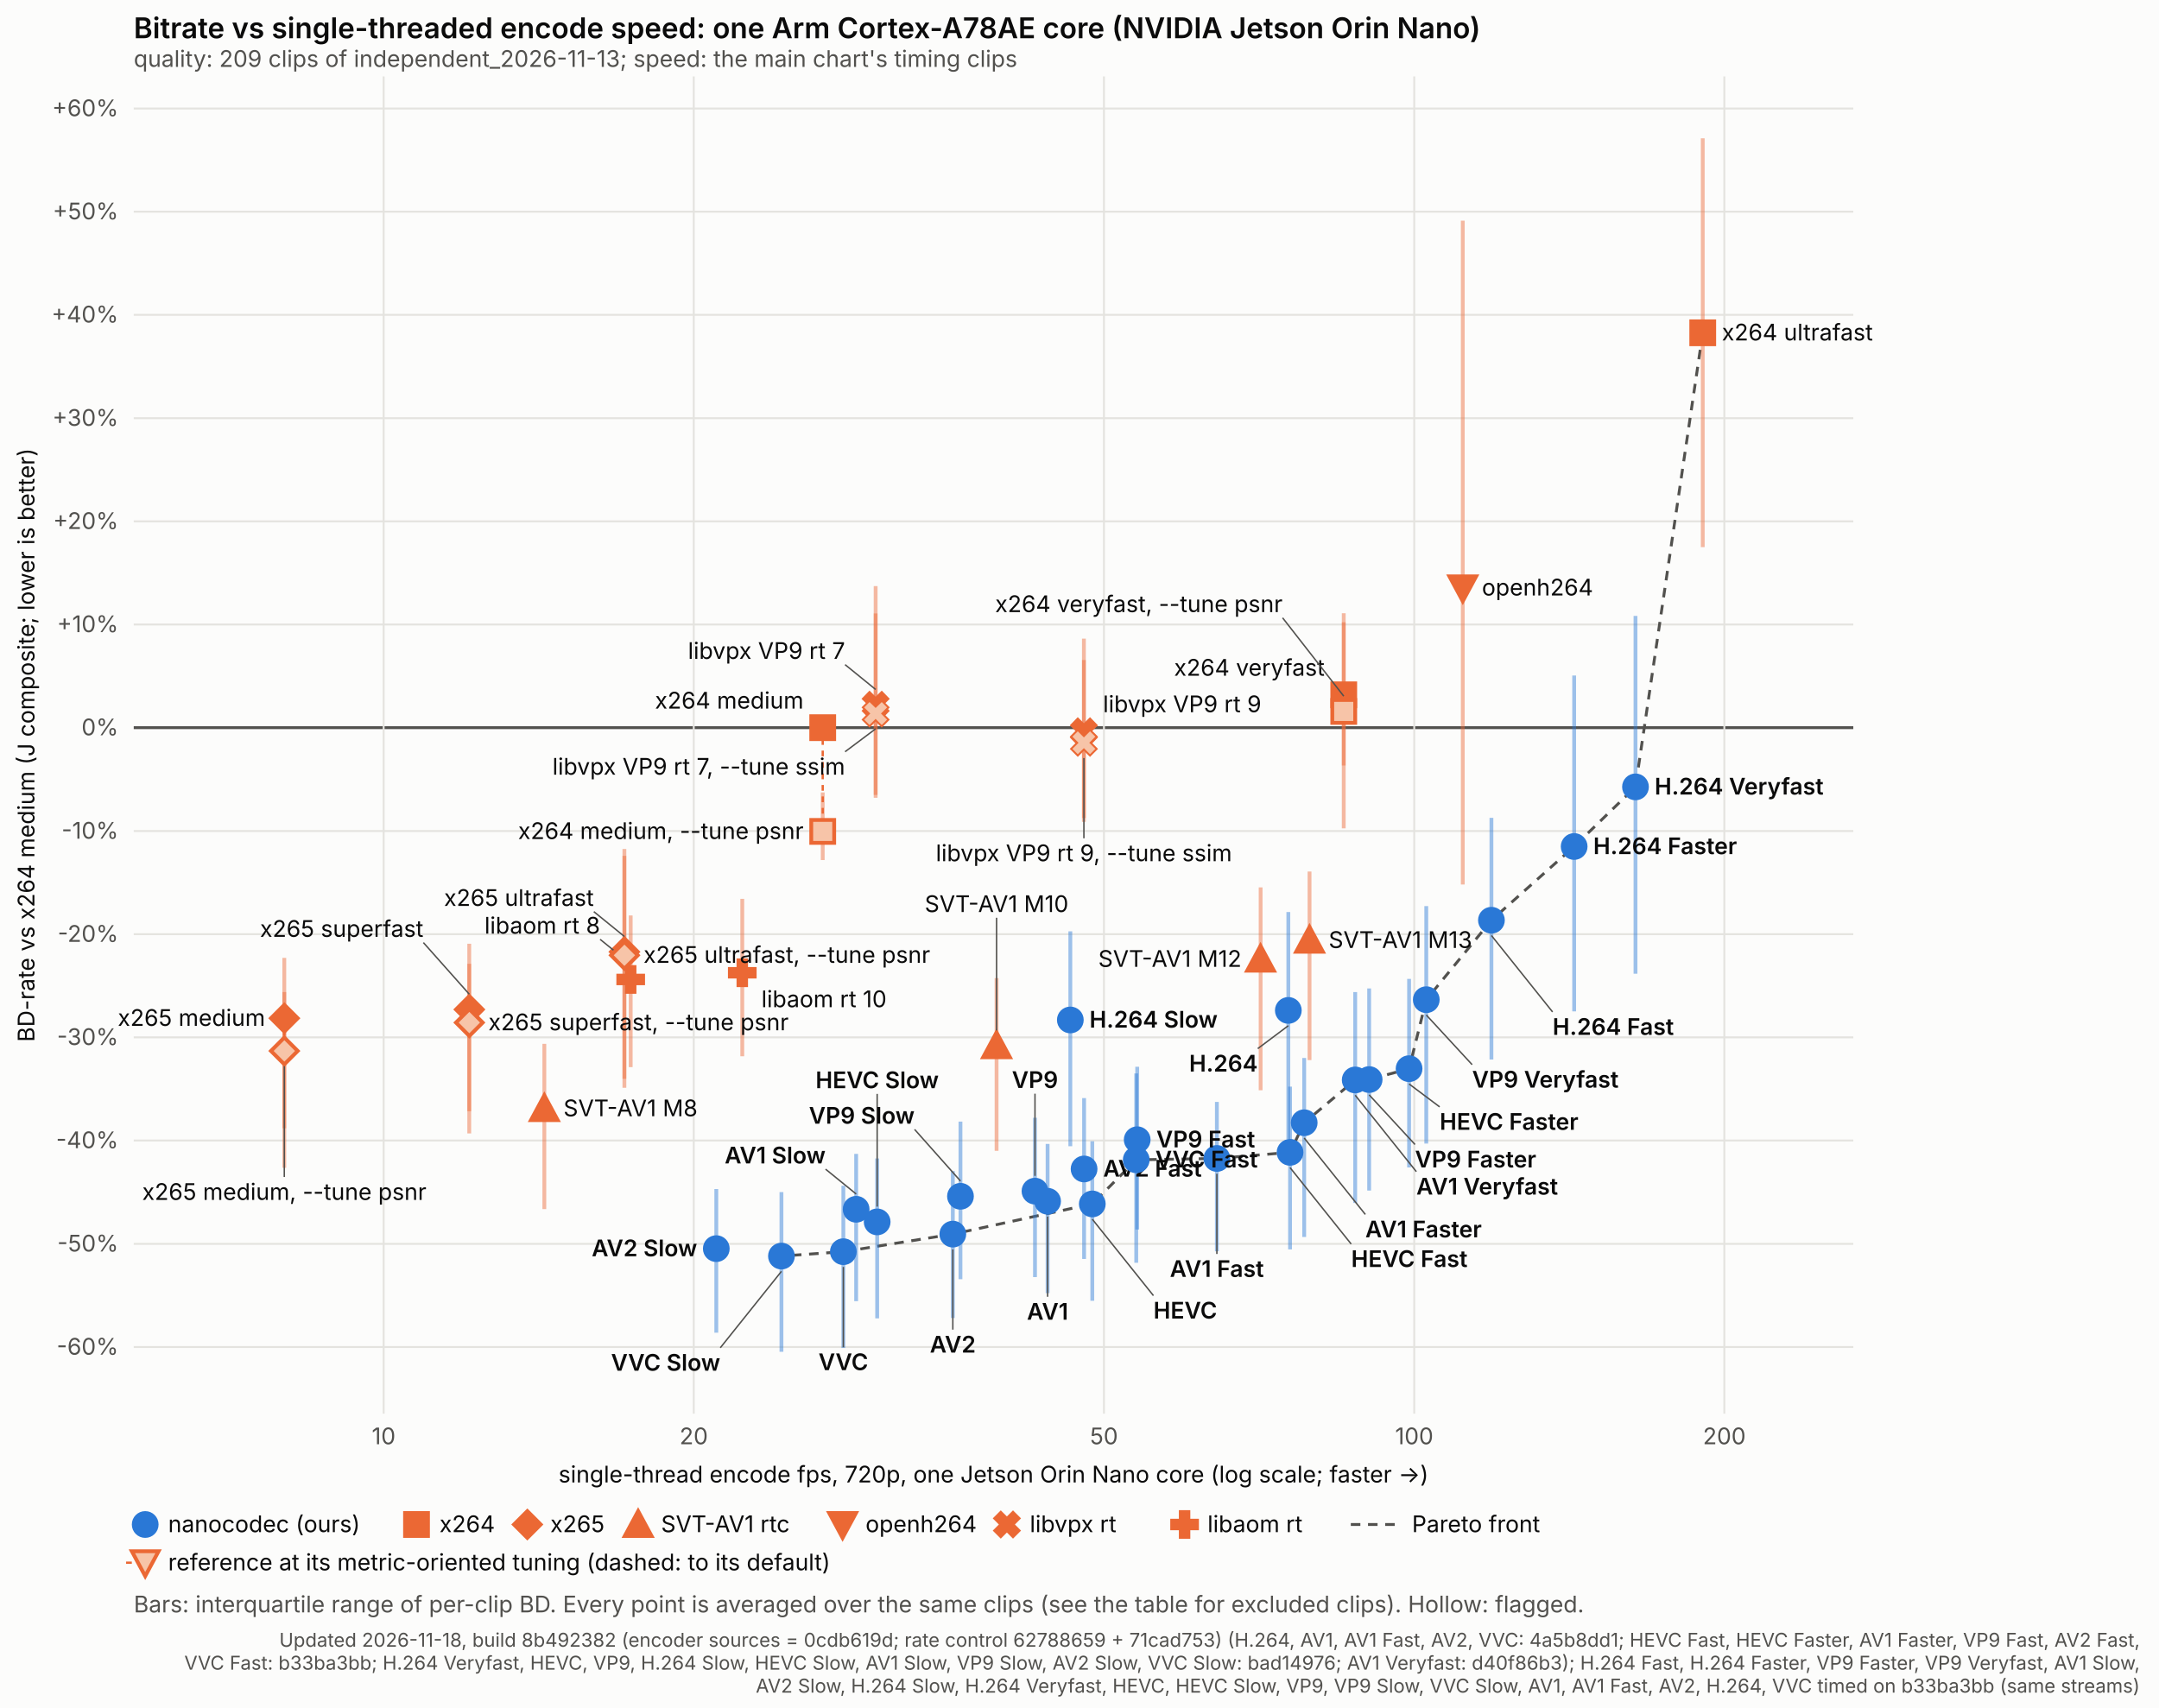
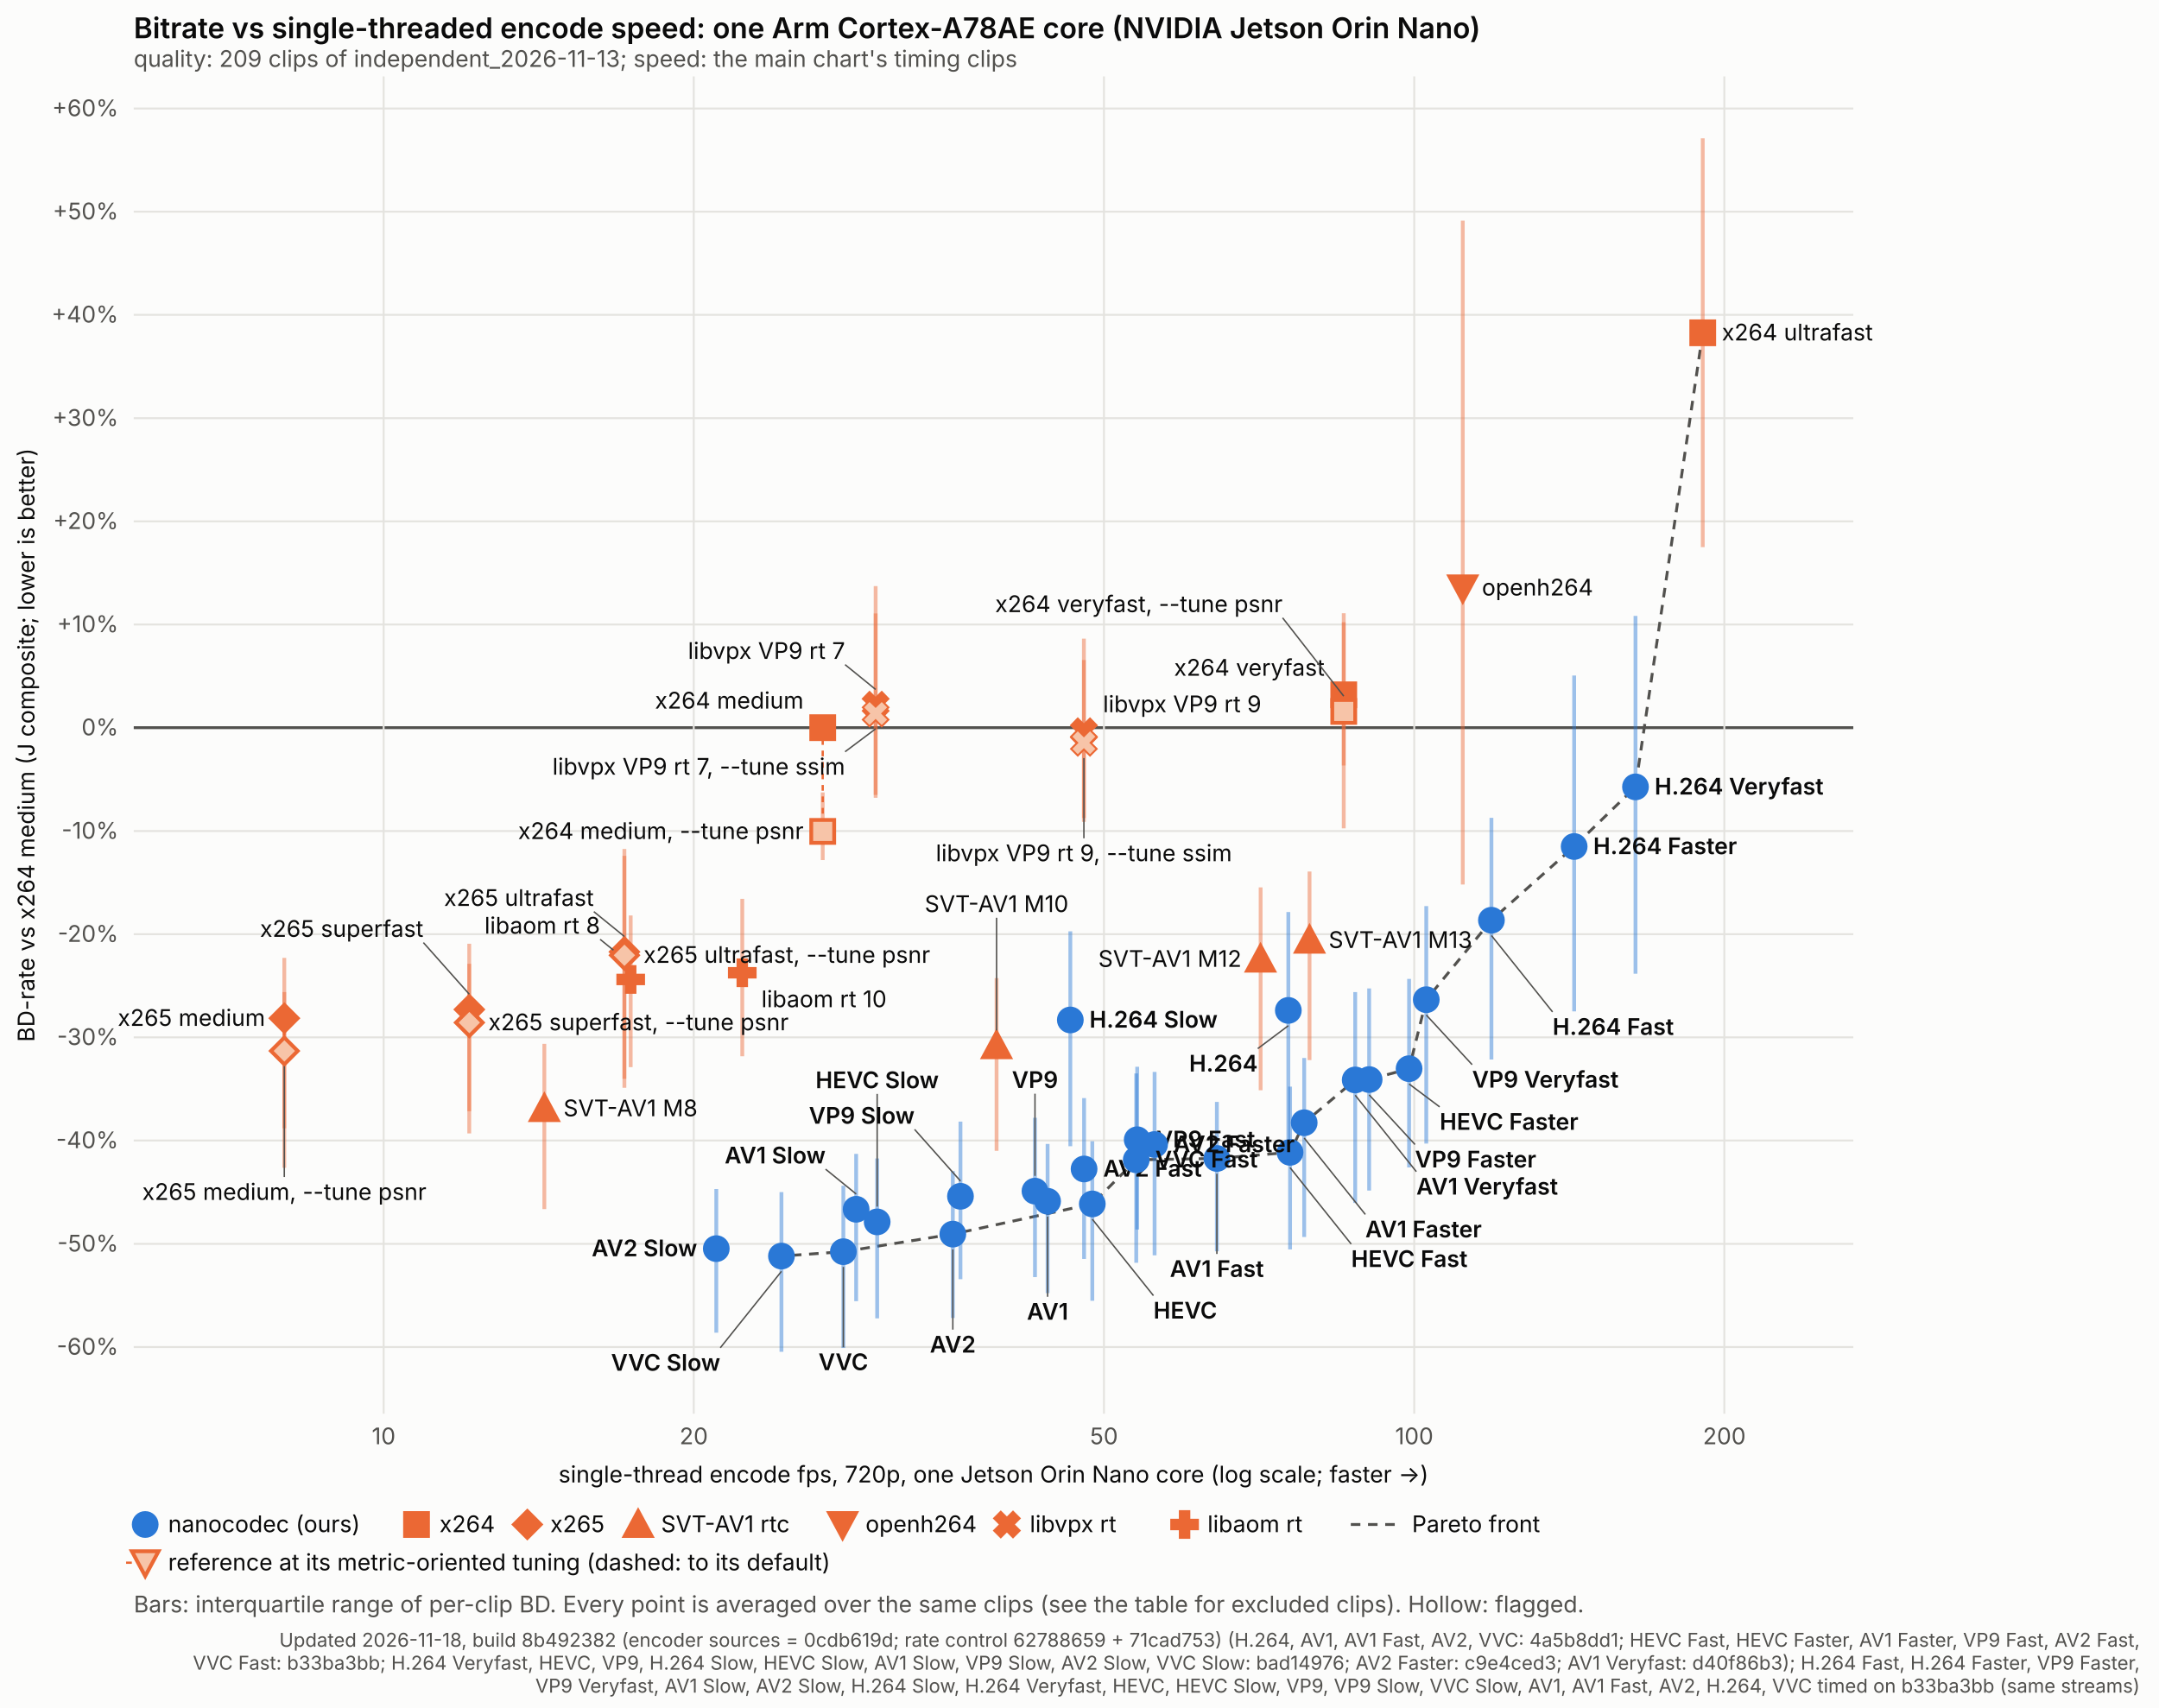
<svg xmlns="http://www.w3.org/2000/svg" viewBox="0 0 1130 894" width="1130" height="894" font-family="system-ui, -apple-system, Segoe UI, sans-serif" font-size="12">
  <rect width="1130" height="894" fill="#fcfcfb" />
  <text x="70" y="20" font-size="15" font-weight="600" fill="#0b0b0b">Bitrate vs single-threaded encode speed: one Arm Cortex-A78AE core (NVIDIA Jetson Orin Nano)</text>
  <text x="70" y="35" fill="#52514e">quality: 209 clips of independent_2026-11-13; speed: the main chart's timing clips</text>
  <line x1="70" x2="970" y1="705.1" y2="705.1" stroke="#e4e3df" stroke-width="1" />
  <text x="62" y="709.1" text-anchor="end" fill="#52514e">-60%</text>
  <line x1="70" x2="970" y1="651.1" y2="651.1" stroke="#e4e3df" stroke-width="1" />
  <text x="62" y="655.1" text-anchor="end" fill="#52514e">-50%</text>
  <line x1="70" x2="970" y1="597.0" y2="597.0" stroke="#e4e3df" stroke-width="1" />
  <text x="62" y="601.0" text-anchor="end" fill="#52514e">-40%</text>
  <line x1="70" x2="970" y1="543.0" y2="543.0" stroke="#e4e3df" stroke-width="1" />
  <text x="62" y="547.0" text-anchor="end" fill="#52514e">-30%</text>
  <line x1="70" x2="970" y1="489.0" y2="489.0" stroke="#e4e3df" stroke-width="1" />
  <text x="62" y="493.0" text-anchor="end" fill="#52514e">-20%</text>
  <line x1="70" x2="970" y1="435.0" y2="435.0" stroke="#e4e3df" stroke-width="1" />
  <text x="62" y="439.0" text-anchor="end" fill="#52514e">-10%</text>
  <line x1="70" x2="970" y1="380.9" y2="380.9" stroke="#52514e" stroke-width="1.5" />
  <text x="62" y="384.9" text-anchor="end" fill="#52514e">0%</text>
  <line x1="70" x2="970" y1="326.9" y2="326.9" stroke="#e4e3df" stroke-width="1" />
  <text x="62" y="330.9" text-anchor="end" fill="#52514e">+10%</text>
  <line x1="70" x2="970" y1="272.9" y2="272.9" stroke="#e4e3df" stroke-width="1" />
  <text x="62" y="276.9" text-anchor="end" fill="#52514e">+20%</text>
  <line x1="70" x2="970" y1="218.9" y2="218.9" stroke="#e4e3df" stroke-width="1" />
  <text x="62" y="222.9" text-anchor="end" fill="#52514e">+30%</text>
  <line x1="70" x2="970" y1="164.8" y2="164.8" stroke="#e4e3df" stroke-width="1" />
  <text x="62" y="168.8" text-anchor="end" fill="#52514e">+40%</text>
  <line x1="70" x2="970" y1="110.8" y2="110.8" stroke="#e4e3df" stroke-width="1" />
  <text x="62" y="114.8" text-anchor="end" fill="#52514e">+50%</text>
  <line x1="70" x2="970" y1="56.8" y2="56.8" stroke="#e4e3df" stroke-width="1" />
  <text x="62" y="60.8" text-anchor="end" fill="#52514e">+60%</text>
  <line x1="200.8" x2="200.8" y1="40" y2="740" stroke="#e4e3df" />
  <text x="200.8" y="756" text-anchor="middle" fill="#52514e">10</text>
  <line x1="363.1" x2="363.1" y1="40" y2="740" stroke="#e4e3df" />
  <text x="363.1" y="756" text-anchor="middle" fill="#52514e">20</text>
  <line x1="577.8" x2="577.8" y1="40" y2="740" stroke="#e4e3df" />
  <text x="577.8" y="756" text-anchor="middle" fill="#52514e">50</text>
  <line x1="740.2" x2="740.2" y1="40" y2="740" stroke="#e4e3df" />
  <text x="740.2" y="756" text-anchor="middle" fill="#52514e">100</text>
  <line x1="902.5" x2="902.5" y1="40" y2="740" stroke="#e4e3df" />
  <text x="902.5" y="756" text-anchor="middle" fill="#52514e">200</text>
  <text x="520.0" y="776" text-anchor="middle" fill="#0b0b0b">single-thread encode fps, 720p, one Jetson Orin Nano core (log scale; faster →)</text>
  <text transform="translate(18,390.0) rotate(-90)" text-anchor="middle" fill="#0b0b0b">BD-rate vs x264 medium (J composite; lower is better)</text>
  <polyline points="891.2,174.2 856.0,411.9 823.9,443.1 780.6,481.7 746.5,523.3 737.5,559.4 716.6,565.1 709.3,565.3 682.6,587.7 675.2,603.2 636.9,606.4 594.7,607.1 571.7,630.2 498.7,646.0 441.4,655.2 409.0,657.5" fill="none" stroke="#52514e" stroke-width="1.5" stroke-dasharray="5 4" />
  <line x1="703.3" y1="363.7" x2="703.3" y2="372.4" stroke="#eb6834" stroke-width="1.2" stroke-dasharray="3 3" />
  <line x1="430.6" y1="380.9" x2="430.6" y2="435.2" stroke="#eb6834" stroke-width="1.2" stroke-dasharray="3 3" />
  <line x1="326.8" y1="498.2" x2="326.8" y2="500.0" stroke="#eb6834" stroke-width="1.2" stroke-dasharray="3 3" />
  <line x1="245.6" y1="528.4" x2="245.6" y2="535.3" stroke="#eb6834" stroke-width="1.2" stroke-dasharray="3 3" />
  <line x1="148.8" y1="533.0" x2="148.8" y2="550.1" stroke="#eb6834" stroke-width="1.2" stroke-dasharray="3 3" />
  <line x1="458.3" y1="368.9" x2="458.3" y2="373.5" stroke="#eb6834" stroke-width="1.2" stroke-dasharray="3 3" />
  <line x1="567.3" y1="382.8" x2="567.3" y2="388.8" stroke="#eb6834" stroke-width="1.2" stroke-dasharray="3 3" />
  <line x1="430.6" x2="430.6" y1="380.9" y2="380.9" stroke="#eb6834" stroke-opacity="0.45" stroke-width="2" />
  <line x1="560.2" x2="560.2" y1="600.0" y2="487.5" stroke="#2a78d6" stroke-opacity="0.45" stroke-width="2" />
  <line x1="674.3" x2="674.3" y1="596.3" y2="477.4" stroke="#2a78d6" stroke-opacity="0.45" stroke-width="2" />
  <line x1="780.6" x2="780.6" y1="554.6" y2="428.1" stroke="#2a78d6" stroke-opacity="0.45" stroke-width="2" />
  <line x1="823.9" x2="823.9" y1="529.4" y2="353.6" stroke="#2a78d6" stroke-opacity="0.45" stroke-width="2" />
  <line x1="856.0" x2="856.0" y1="509.7" y2="322.4" stroke="#2a78d6" stroke-opacity="0.45" stroke-width="2" />
  <line x1="459.1" x2="459.1" y1="690.1" y2="606.4" stroke="#2a78d6" stroke-opacity="0.45" stroke-width="2" />
  <line x1="571.7" x2="571.7" y1="680.9" y2="597.4" stroke="#2a78d6" stroke-opacity="0.45" stroke-width="2" />
  <line x1="675.2" x2="675.2" y1="654.0" y2="568.8" stroke="#2a78d6" stroke-opacity="0.45" stroke-width="2" />
  <line x1="737.5" x2="737.5" y1="611.1" y2="512.4" stroke="#2a78d6" stroke-opacity="0.45" stroke-width="2" />
  <line x1="448.1" x2="448.1" y1="681.1" y2="604.0" stroke="#2a78d6" stroke-opacity="0.45" stroke-width="2" />
  <line x1="548.3" x2="548.3" y1="676.9" y2="598.8" stroke="#2a78d6" stroke-opacity="0.45" stroke-width="2" />
  <line x1="636.9" x2="636.9" y1="655.0" y2="576.8" stroke="#2a78d6" stroke-opacity="0.45" stroke-width="2" />
  <line x1="682.6" x2="682.6" y1="647.5" y2="553.8" stroke="#2a78d6" stroke-opacity="0.45" stroke-width="2" />
  <line x1="709.3" x2="709.3" y1="629.7" y2="519.3" stroke="#2a78d6" stroke-opacity="0.45" stroke-width="2" />
  <line x1="502.7" x2="502.7" y1="669.6" y2="587.1" stroke="#2a78d6" stroke-opacity="0.45" stroke-width="2" />
  <line x1="541.7" x2="541.7" y1="668.5" y2="585.1" stroke="#2a78d6" stroke-opacity="0.45" stroke-width="2" />
  <line x1="595.2" x2="595.2" y1="643.6" y2="558.4" stroke="#2a78d6" stroke-opacity="0.45" stroke-width="2" />
  <line x1="716.6" x2="716.6" y1="623.2" y2="517.4" stroke="#2a78d6" stroke-opacity="0.45" stroke-width="2" />
  <line x1="746.5" x2="746.5" y1="598.6" y2="474.3" stroke="#2a78d6" stroke-opacity="0.45" stroke-width="2" />
  <line x1="374.9" x2="374.9" y1="697.6" y2="622.4" stroke="#2a78d6" stroke-opacity="0.45" stroke-width="2" />
  <line x1="498.7" x2="498.7" y1="689.9" y2="613.0" stroke="#2a78d6" stroke-opacity="0.45" stroke-width="2" />
  <line x1="567.4" x2="567.4" y1="659.0" y2="574.8" stroke="#2a78d6" stroke-opacity="0.45" stroke-width="2" />
+   <line x1="604.3" x2="604.3" y1="657.1" y2="561.1" stroke="#2a78d6" stroke-opacity="0.45" stroke-width="2" />
  <line x1="409.0" x2="409.0" y1="707.6" y2="624.0" stroke="#2a78d6" stroke-opacity="0.45" stroke-width="2" />
  <line x1="441.4" x2="441.4" y1="705.6" y2="620.7" stroke="#2a78d6" stroke-opacity="0.45" stroke-width="2" />
  <line x1="594.7" x2="594.7" y1="661.0" y2="561.9" stroke="#2a78d6" stroke-opacity="0.45" stroke-width="2" />
  <line x1="765.6" x2="765.6" y1="463.0" y2="115.5" stroke="#eb6834" stroke-opacity="0.45" stroke-width="2" />
  <line x1="891.2" x2="891.2" y1="286.4" y2="72.4" stroke="#eb6834" stroke-opacity="0.45" stroke-width="2" />
  <line x1="703.3" x2="703.3" y1="400.7" y2="325.7" stroke="#eb6834" stroke-opacity="0.45" stroke-width="2" />
  <line x1="326.8" x2="326.8" y1="564.7" y2="444.4" stroke="#eb6834" stroke-opacity="0.45" stroke-width="2" />
  <line x1="245.6" x2="245.6" y1="581.7" y2="494.0" stroke="#eb6834" stroke-opacity="0.45" stroke-width="2" />
  <line x1="148.8" x2="148.8" y1="590.6" y2="501.4" stroke="#eb6834" stroke-opacity="0.45" stroke-width="2" />
  <line x1="284.9" x2="284.9" y1="632.9" y2="546.4" stroke="#eb6834" stroke-opacity="0.45" stroke-width="2" />
  <line x1="521.6" x2="521.6" y1="602.4" y2="512.0" stroke="#eb6834" stroke-opacity="0.45" stroke-width="2" />
  <line x1="659.8" x2="659.8" y1="570.7" y2="464.5" stroke="#eb6834" stroke-opacity="0.45" stroke-width="2" />
  <line x1="685.4" x2="685.4" y1="554.9" y2="456.2" stroke="#eb6834" stroke-opacity="0.45" stroke-width="2" />
  <line x1="458.3" x2="458.3" y1="417.6" y2="306.8" stroke="#eb6834" stroke-opacity="0.45" stroke-width="2" />
  <line x1="567.3" x2="567.3" y1="428.2" y2="334.3" stroke="#eb6834" stroke-opacity="0.45" stroke-width="2" />
  <line x1="330.1" x2="330.1" y1="558.6" y2="479.2" stroke="#eb6834" stroke-opacity="0.45" stroke-width="2" />
  <line x1="388.5" x2="388.5" y1="552.9" y2="470.5" stroke="#eb6834" stroke-opacity="0.45" stroke-width="2" />
  <line x1="703.3" x2="703.3" y1="433.6" y2="321.0" stroke="#eb6834" stroke-opacity="0.45" stroke-width="2" />
  <line x1="430.6" x2="430.6" y1="450.2" y2="414.8" stroke="#eb6834" stroke-opacity="0.45" stroke-width="2" />
  <line x1="326.8" x2="326.8" y1="569.4" y2="448.0" stroke="#eb6834" stroke-opacity="0.45" stroke-width="2" />
  <line x1="245.6" x2="245.6" y1="593.3" y2="504.5" stroke="#eb6834" stroke-opacity="0.45" stroke-width="2" />
  <line x1="148.8" x2="148.8" y1="611.3" y2="519.3" stroke="#eb6834" stroke-opacity="0.45" stroke-width="2" />
  <line x1="458.3" x2="458.3" y1="416.1" y2="321.1" stroke="#eb6834" stroke-opacity="0.45" stroke-width="2" />
  <line x1="567.3" x2="567.3" y1="430.2" y2="345.5" stroke="#eb6834" stroke-opacity="0.45" stroke-width="2" />
  <g>
    <rect x="424.6" y="374.9" width="12" height="12" fill="#eb6834" stroke="#eb6834" stroke-width="2" />
  </g>
  <text x="420.6" y="370.9" text-anchor="end" fill="#0b0b0b">x264 medium</text>
  <g>
    <circle cx="560.2" cy="533.9" r="6" fill="#2a78d6" stroke="#2a78d6" stroke-width="2" />
  </g>
  <text x="570.2" y="537.9" text-anchor="start" fill="#0b0b0b" font-weight="600">H.264 Slow</text>
  <g>
    <circle cx="674.3" cy="528.9" r="6" fill="#2a78d6" stroke="#2a78d6" stroke-width="2" />
  </g>
  <line x1="674.3" y1="536.9" x2="658.3" y2="548.9" stroke="#52514e" stroke-width="0.75" />
  <text x="658.3" y="560.9" text-anchor="end" fill="#0b0b0b" font-weight="600">H.264</text>
  <g>
    <circle cx="780.6" cy="481.7" r="6" fill="#2a78d6" stroke="#2a78d6" stroke-width="2" />
  </g>
  <line x1="780.6" y1="489.7" x2="812.6" y2="529.7" stroke="#52514e" stroke-width="0.75" />
  <text x="812.6" y="541.7" text-anchor="start" fill="#0b0b0b" font-weight="600">H.264 Fast</text>
  <g>
    <circle cx="823.9" cy="443.1" r="6" fill="#2a78d6" stroke="#2a78d6" stroke-width="2" />
  </g>
  <text x="833.9" y="447.1" text-anchor="start" fill="#0b0b0b" font-weight="600">H.264 Faster</text>
  <g>
    <circle cx="856.0" cy="411.9" r="6" fill="#2a78d6" stroke="#2a78d6" stroke-width="2" />
  </g>
  <text x="866.0" y="415.9" text-anchor="start" fill="#0b0b0b" font-weight="600">H.264 Veryfast</text>
  <g>
    <circle cx="459.1" cy="639.6" r="6" fill="#2a78d6" stroke="#2a78d6" stroke-width="2" />
  </g>
  <line x1="459.1" y1="631.6" x2="459.1" y2="572.6" stroke="#52514e" stroke-width="0.75" />
  <text x="459.1" y="569.6" text-anchor="middle" fill="#0b0b0b" font-weight="600">HEVC Slow</text>
  <g>
    <circle cx="571.7" cy="630.2" r="6" fill="#2a78d6" stroke="#2a78d6" stroke-width="2" />
  </g>
  <line x1="571.7" y1="638.2" x2="603.7" y2="678.2" stroke="#52514e" stroke-width="0.75" />
  <text x="603.7" y="690.2" text-anchor="start" fill="#0b0b0b" font-weight="600">HEVC</text>
  <g>
    <circle cx="675.2" cy="603.2" r="6" fill="#2a78d6" stroke="#2a78d6" stroke-width="2" />
  </g>
  <line x1="675.2" y1="611.2" x2="707.2" y2="651.2" stroke="#52514e" stroke-width="0.75" />
  <text x="707.2" y="663.2" text-anchor="start" fill="#0b0b0b" font-weight="600">HEVC Fast</text>
  <g>
    <circle cx="737.5" cy="559.4" r="6" fill="#2a78d6" stroke="#2a78d6" stroke-width="2" />
  </g>
  <line x1="737.5" y1="567.4" x2="753.5" y2="579.4" stroke="#52514e" stroke-width="0.75" />
  <text x="753.5" y="591.4" text-anchor="start" fill="#0b0b0b" font-weight="600">HEVC Faster</text>
  <g>
    <circle cx="448.1" cy="633.0" r="6" fill="#2a78d6" stroke="#2a78d6" stroke-width="2" />
  </g>
  <line x1="448.1" y1="625.0" x2="432.1" y2="612.0" stroke="#52514e" stroke-width="0.75" />
  <text x="432.1" y="609.0" text-anchor="end" fill="#0b0b0b" font-weight="600">AV1 Slow</text>
  <g>
    <circle cx="548.3" cy="628.8" r="6" fill="#2a78d6" stroke="#2a78d6" stroke-width="2" />
  </g>
  <line x1="548.3" y1="636.8" x2="548.3" y2="678.8" stroke="#52514e" stroke-width="0.75" />
  <text x="548.3" y="690.8" text-anchor="middle" fill="#0b0b0b" font-weight="600">AV1</text>
  <g>
    <circle cx="636.9" cy="606.4" r="6" fill="#2a78d6" stroke="#2a78d6" stroke-width="2" />
  </g>
  <line x1="636.9" y1="614.4" x2="636.9" y2="656.4" stroke="#52514e" stroke-width="0.75" />
  <text x="636.9" y="668.4" text-anchor="middle" fill="#0b0b0b" font-weight="600">AV1 Fast</text>
  <g>
    <circle cx="682.6" cy="587.7" r="6" fill="#2a78d6" stroke="#2a78d6" stroke-width="2" />
  </g>
  <line x1="682.6" y1="595.7" x2="714.6" y2="635.7" stroke="#52514e" stroke-width="0.75" />
  <text x="714.6" y="647.7" text-anchor="start" fill="#0b0b0b" font-weight="600">AV1 Faster</text>
  <g>
    <circle cx="709.3" cy="565.3" r="6" fill="#2a78d6" stroke="#2a78d6" stroke-width="2" />
  </g>
  <line x1="709.3" y1="573.3" x2="741.3" y2="613.3" stroke="#52514e" stroke-width="0.75" />
  <text x="741.3" y="625.3" text-anchor="start" fill="#0b0b0b" font-weight="600">AV1 Veryfast</text>
  <g>
    <circle cx="502.7" cy="626.2" r="6" fill="#2a78d6" stroke="#2a78d6" stroke-width="2" />
  </g>
  <line x1="502.7" y1="618.2" x2="478.7" y2="591.2" stroke="#52514e" stroke-width="0.75" />
  <text x="478.7" y="588.2" text-anchor="end" fill="#0b0b0b" font-weight="600">VP9 Slow</text>
  <g>
    <circle cx="541.7" cy="623.5" r="6" fill="#2a78d6" stroke="#2a78d6" stroke-width="2" />
  </g>
  <line x1="541.7" y1="615.5" x2="541.7" y2="572.5" stroke="#52514e" stroke-width="0.75" />
  <text x="541.7" y="569.5" text-anchor="middle" fill="#0b0b0b" font-weight="600">VP9</text>
  <g>
    <circle cx="595.2" cy="596.6" r="6" fill="#2a78d6" stroke="#2a78d6" stroke-width="2" />
  </g>
  <text x="605.2" y="600.6" text-anchor="start" fill="#0b0b0b" font-weight="600">VP9 Fast</text>
  <g>
    <circle cx="716.6" cy="565.1" r="6" fill="#2a78d6" stroke="#2a78d6" stroke-width="2" />
  </g>
  <line x1="716.6" y1="573.1" x2="740.6" y2="599.1" stroke="#52514e" stroke-width="0.75" />
  <text x="740.6" y="611.1" text-anchor="start" fill="#0b0b0b" font-weight="600">VP9 Faster</text>
  <g>
    <circle cx="746.5" cy="523.3" r="6" fill="#2a78d6" stroke="#2a78d6" stroke-width="2" />
  </g>
  <line x1="746.5" y1="531.3" x2="770.5" y2="557.3" stroke="#52514e" stroke-width="0.75" />
  <text x="770.5" y="569.3" text-anchor="start" fill="#0b0b0b" font-weight="600">VP9 Veryfast</text>
  <g>
    <circle cx="374.9" cy="653.6" r="6" fill="#2a78d6" stroke="#2a78d6" stroke-width="2" />
  </g>
  <text x="364.9" y="657.6" text-anchor="end" fill="#0b0b0b" font-weight="600">AV2 Slow</text>
  <g>
    <circle cx="498.7" cy="646.0" r="6" fill="#2a78d6" stroke="#2a78d6" stroke-width="2" />
  </g>
  <line x1="498.7" y1="654.0" x2="498.7" y2="696.0" stroke="#52514e" stroke-width="0.75" />
  <text x="498.7" y="708.0" text-anchor="middle" fill="#0b0b0b" font-weight="600">AV2</text>
  <g>
    <circle cx="567.4" cy="611.9" r="6" fill="#2a78d6" stroke="#2a78d6" stroke-width="2" />
  </g>
  <text x="577.4" y="615.9" text-anchor="start" fill="#0b0b0b" font-weight="600">AV2 Fast</text>
  <g>
+     <circle cx="604.3" cy="599.1" r="6" fill="#2a78d6" stroke="#2a78d6" stroke-width="2" />
+   </g>
+   <text x="614.3" y="603.1" text-anchor="start" fill="#0b0b0b" font-weight="600">AV2 Faster</text>
+   <g>
    <circle cx="409.0" cy="657.5" r="6" fill="#2a78d6" stroke="#2a78d6" stroke-width="2" />
  </g>
  <line x1="409.0" y1="665.5" x2="377.0" y2="705.5" stroke="#52514e" stroke-width="0.75" />
  <text x="377.0" y="717.5" text-anchor="end" fill="#0b0b0b" font-weight="600">VVC Slow</text>
  <g>
    <circle cx="441.4" cy="655.2" r="6" fill="#2a78d6" stroke="#2a78d6" stroke-width="2" />
  </g>
  <line x1="441.4" y1="663.2" x2="441.4" y2="705.2" stroke="#52514e" stroke-width="0.75" />
  <text x="441.4" y="717.2" text-anchor="middle" fill="#0b0b0b" font-weight="600">VVC</text>
  <g>
    <circle cx="594.7" cy="607.1" r="6" fill="#2a78d6" stroke="#2a78d6" stroke-width="2" />
  </g>
  <text x="604.7" y="611.1" text-anchor="start" fill="#0b0b0b" font-weight="600">VVC Fast</text>
  <g>
    <polygon points="765.601,314.689 772.601,301.689 758.601,301.689" fill="#eb6834" stroke="#eb6834" stroke-width="2" />
  </g>
  <text x="775.6" y="311.7" text-anchor="start" fill="#0b0b0b">openh264</text>
  <g>
    <rect x="885.2" y="168.2" width="12" height="12" fill="#eb6834" stroke="#eb6834" stroke-width="2" />
  </g>
  <text x="901.2" y="178.2" text-anchor="start" fill="#0b0b0b">x264 ultrafast</text>
  <g>
    <rect x="697.3" y="357.7" width="12" height="12" fill="#eb6834" stroke="#eb6834" stroke-width="2" />
  </g>
  <text x="693.3" y="353.7" text-anchor="end" fill="#0b0b0b">x264 veryfast</text>
  <g>
    <polygon points="326.811,491.244 333.811,498.244 326.811,505.244 319.811,498.244" fill="#eb6834" stroke="#eb6834" stroke-width="2" />
  </g>
  <line x1="326.8" y1="490.2" x2="310.8" y2="477.2" stroke="#52514e" stroke-width="0.75" />
  <text x="310.8" y="474.2" text-anchor="end" fill="#0b0b0b">x265 ultrafast</text>
  <g>
    <polygon points="245.647,521.423 252.647,528.423 245.647,535.423 238.647,528.423" fill="#eb6834" stroke="#eb6834" stroke-width="2" />
  </g>
  <line x1="245.6" y1="520.4" x2="221.6" y2="493.4" stroke="#52514e" stroke-width="0.75" />
  <text x="221.6" y="490.4" text-anchor="end" fill="#0b0b0b">x265 superfast</text>
  <g>
    <polygon points="148.821,525.989 155.821,532.989 148.821,539.989 141.821,532.989" fill="#eb6834" stroke="#eb6834" stroke-width="2" />
  </g>
  <text x="138.8" y="537.0" text-anchor="end" fill="#0b0b0b">x265 medium</text>
  <g>
    <polygon points="284.896,573.337 291.896,586.337 277.896,586.337" fill="#eb6834" stroke="#eb6834" stroke-width="2" />
  </g>
  <text x="294.9" y="584.3" text-anchor="start" fill="#0b0b0b">SVT-AV1 M8</text>
  <g>
    <polygon points="521.574,540.417 528.574,553.417 514.574,553.417" fill="#eb6834" stroke="#eb6834" stroke-width="2" />
  </g>
  <line x1="521.6" y1="539.4" x2="521.6" y2="480.4" stroke="#52514e" stroke-width="0.75" />
  <text x="521.6" y="477.4" text-anchor="middle" fill="#0b0b0b">SVT-AV1 M10</text>
  <g>
    <polygon points="659.751,495.091 666.751,508.091 652.751,508.091" fill="#eb6834" stroke="#eb6834" stroke-width="2" />
  </g>
  <text x="649.8" y="506.1" text-anchor="end" fill="#0b0b0b">SVT-AV1 M12</text>
  <g>
    <polygon points="685.389,485.199 692.389,498.199 678.389,498.199" fill="#eb6834" stroke="#eb6834" stroke-width="2" />
  </g>
  <text x="695.4" y="496.2" text-anchor="start" fill="#0b0b0b">SVT-AV1 M13</text>
  <g>
    <polygon points="461.5,362.2 465.0,365.8 461.8,368.9 465.0,372.1 461.5,375.7 458.3,372.5 455.1,375.7 451.6,372.1 454.8,368.9 451.6,365.8 455.1,362.2 458.3,365.4" fill="#eb6834" stroke="#eb6834" stroke-width="1" />
  </g>
  <line x1="458.3" y1="360.9" x2="442.3" y2="347.9" stroke="#52514e" stroke-width="0.75" />
  <text x="442.3" y="344.9" text-anchor="end" fill="#0b0b0b">libvpx VP9 rt 7</text>
  <g>
    <polygon points="570.5,376.1 574.0,379.7 570.8,382.8 574.0,386.0 570.5,389.6 567.3,386.4 564.1,389.6 560.6,386.0 563.8,382.8 560.6,379.7 564.1,376.1 567.3,379.3" fill="#eb6834" stroke="#eb6834" stroke-width="1" />
  </g>
  <text x="577.3" y="372.8" text-anchor="start" fill="#0b0b0b">libvpx VP9 rt 9</text>
  <g>
    <polygon points="327.6,505.7 332.6,505.7 332.6,510.2 337.1,510.2 337.1,515.2 332.6,515.2 332.6,519.7 327.6,519.7 327.6,515.2 323.1,515.2 323.1,510.2 327.6,510.2" fill="#eb6834" stroke="#eb6834" stroke-width="1" />
  </g>
  <line x1="330.1" y1="504.7" x2="314.1" y2="491.7" stroke="#52514e" stroke-width="0.75" />
  <text x="314.1" y="488.7" text-anchor="end" fill="#0b0b0b">libaom rt 8</text>
  <g>
    <polygon points="386.0,502.2 391.0,502.2 391.0,506.7 395.5,506.7 395.5,511.7 391.0,511.7 391.0,516.2 386.0,516.2 386.0,511.7 381.5,511.7 381.5,506.7 386.0,506.7" fill="#eb6834" stroke="#eb6834" stroke-width="1" />
  </g>
  <text x="398.5" y="527.2" text-anchor="start" fill="#0b0b0b">libaom rt 10</text>
  <g>
    <rect x="697.3" y="366.4" width="12" height="12" fill="#f7c4a8" stroke="#eb6834" stroke-width="2" />
  </g>
  <line x1="703.3" y1="364.4" x2="671.3" y2="323.4" stroke="#52514e" stroke-width="0.75" />
  <text x="671.3" y="320.4" text-anchor="end" fill="#0b0b0b">x264 veryfast, --tune psnr</text>
  <g>
    <rect x="424.6" y="429.2" width="12" height="12" fill="#f7c4a8" stroke="#eb6834" stroke-width="2" />
  </g>
  <text x="420.6" y="439.2" text-anchor="end" fill="#0b0b0b">x264 medium, --tune psnr</text>
  <g>
    <polygon points="326.811,493.045 333.811,500.045 326.811,507.045 319.811,500.045" fill="#f7c4a8" stroke="#eb6834" stroke-width="2" />
  </g>
  <text x="336.8" y="504.0" text-anchor="start" fill="#0b0b0b">x265 ultrafast, --tune psnr</text>
  <g>
    <polygon points="245.647,528.271 252.647,535.271 245.647,542.271 238.647,535.271" fill="#f7c4a8" stroke="#eb6834" stroke-width="2" />
  </g>
  <text x="255.6" y="539.3" text-anchor="start" fill="#0b0b0b">x265 superfast, --tune psnr</text>
  <g>
    <polygon points="148.821,543.115 155.821,550.115 148.821,557.115 141.821,550.115" fill="#f7c4a8" stroke="#eb6834" stroke-width="2" />
  </g>
  <line x1="148.8" y1="558.1" x2="148.8" y2="616.1" stroke="#52514e" stroke-width="0.75" />
  <text x="148.8" y="628.1" text-anchor="middle" fill="#0b0b0b">x265 medium, --tune psnr</text>
  <g>
    <polygon points="461.5,366.8 465.0,370.3 461.8,373.5 465.0,376.7 461.5,380.2 458.3,377.0 455.1,380.2 451.6,376.7 454.8,373.5 451.6,370.3 455.1,366.8 458.3,369.9" fill="#f7c4a8" stroke="#eb6834" stroke-width="1" />
  </g>
  <line x1="458.3" y1="381.5" x2="442.3" y2="393.5" stroke="#52514e" stroke-width="0.75" />
  <text x="442.3" y="405.5" text-anchor="end" fill="#0b0b0b">libvpx VP9 rt 7, --tune ssim</text>
  <g>
    <polygon points="570.5,382.1 574.0,385.6 570.8,388.8 574.0,392.0 570.5,395.5 567.3,392.3 564.1,395.5 560.6,392.0 563.8,388.8 560.6,385.6 564.1,382.1 567.3,385.3" fill="#f7c4a8" stroke="#eb6834" stroke-width="1" />
  </g>
  <line x1="567.3" y1="396.8" x2="567.3" y2="438.8" stroke="#52514e" stroke-width="0.75" />
  <text x="567.3" y="450.8" text-anchor="middle" fill="#0b0b0b">libvpx VP9 rt 9, --tune ssim</text>
  <circle cx="76.0" cy="798.0" r="6" fill="#2a78d6" stroke="#2a78d6" stroke-width="2" />
  <text x="88" y="802" fill="#0b0b0b">nanocodec (ours)</text>
  <rect x="212.0" y="792.0" width="12" height="12" fill="#eb6834" stroke="#eb6834" stroke-width="2" />
  <text x="230" y="802" fill="#0b0b0b">x264</text>
  <polygon points="276,791 283,798 276,805 269,798" fill="#eb6834" stroke="#eb6834" stroke-width="2" />
  <text x="288" y="802" fill="#0b0b0b">x265</text>
  <polygon points="334,791 341,804 327,804" fill="#eb6834" stroke="#eb6834" stroke-width="2" />
  <text x="346" y="802" fill="#0b0b0b">SVT-AV1 rtc</text>
  <polygon points="441,805 448,792 434,792" fill="#eb6834" stroke="#eb6834" stroke-width="2" />
  <text x="453" y="802" fill="#0b0b0b">openh264</text>
  <polygon points="530.2,791.3 533.7,794.8 530.5,798.0 533.7,801.2 530.2,804.7 527.0,801.5 523.8,804.7 520.3,801.2 523.5,798.0 520.3,794.8 523.8,791.3 527.0,794.5" fill="#eb6834" stroke="#eb6834" stroke-width="1" />
  <text x="539" y="802" fill="#0b0b0b">libvpx rt</text>
  <polygon points="617.5,791.0 622.5,791.0 622.5,795.5 627.0,795.5 627.0,800.5 622.5,800.5 622.5,805.0 617.5,805.0 617.5,800.5 613.0,800.5 613.0,795.5 617.5,795.5" fill="#eb6834" stroke="#eb6834" stroke-width="1" />
  <text x="632" y="802" fill="#0b0b0b">libaom rt</text>
  <line x1="707" x2="733" y1="798" y2="798" stroke="#52514e" stroke-width="1.5" stroke-dasharray="5 4" />
  <text x="739" y="802" fill="#0b0b0b">Pareto front</text>
  <line x1="66" x2="76" y1="818" y2="818" stroke="#eb6834" stroke-width="1.2" stroke-dasharray="3 3" />
  <polygon points="76,825 83,812 69,812" fill="#f7c4a8" stroke="#eb6834" stroke-width="2" />
  <text x="88" y="822" fill="#0b0b0b">reference at its metric-oriented tuning (dashed: to its default)</text>
  <text x="70" y="844" fill="#52514e">Bars: interquartile range of per-clip BD. Every point is averaged over the same clips (see the table for excluded clips). Hollow: flagged.</text>
  <text x="1120" y="862" font-size="10" text-anchor="end" fill="#52514e">Updated 2026-11-18, build 8b492382 (encoder sources = 0cdb619d; rate control 62788659 + 71cad753) (H.264, AV1, AV1 Fast, AV2, VVC: 4a5b8dd1; HEVC Fast, HEVC Faster, AV1 Faster, VP9 Fast, AV2 Fast,</text>
-   <text x="1120" y="874" font-size="10" text-anchor="end" fill="#52514e">VVC Fast: b33ba3bb; H.264 Veryfast, HEVC, VP9, H.264 Slow, HEVC Slow, AV1 Slow, VP9 Slow, AV2 Slow, VVC Slow: bad14976; AV1 Veryfast: d40f86b3); H.264 Fast, H.264 Faster, VP9 Faster, VP9 Veryfast, AV1 Slow,</text>
-   <text x="1120" y="886" font-size="10" text-anchor="end" fill="#52514e">AV2 Slow, H.264 Slow, H.264 Veryfast, HEVC, HEVC Slow, VP9, VP9 Slow, VVC Slow, AV1, AV1 Fast, AV2, H.264, VVC timed on b33ba3bb (same streams)</text>
+   <text x="1120" y="874" font-size="10" text-anchor="end" fill="#52514e">VVC Fast: b33ba3bb; H.264 Veryfast, HEVC, VP9, H.264 Slow, HEVC Slow, AV1 Slow, VP9 Slow, AV2 Slow, VVC Slow: bad14976; AV2 Faster: c9e4ced3; AV1 Veryfast: d40f86b3); H.264 Fast, H.264 Faster, VP9 Faster,</text>
+   <text x="1120" y="886" font-size="10" text-anchor="end" fill="#52514e">VP9 Veryfast, AV1 Slow, AV2 Slow, H.264 Slow, H.264 Veryfast, HEVC, HEVC Slow, VP9, VP9 Slow, VVC Slow, AV1, AV1 Fast, AV2, H.264, VVC timed on b33ba3bb (same streams)</text>
</svg>
